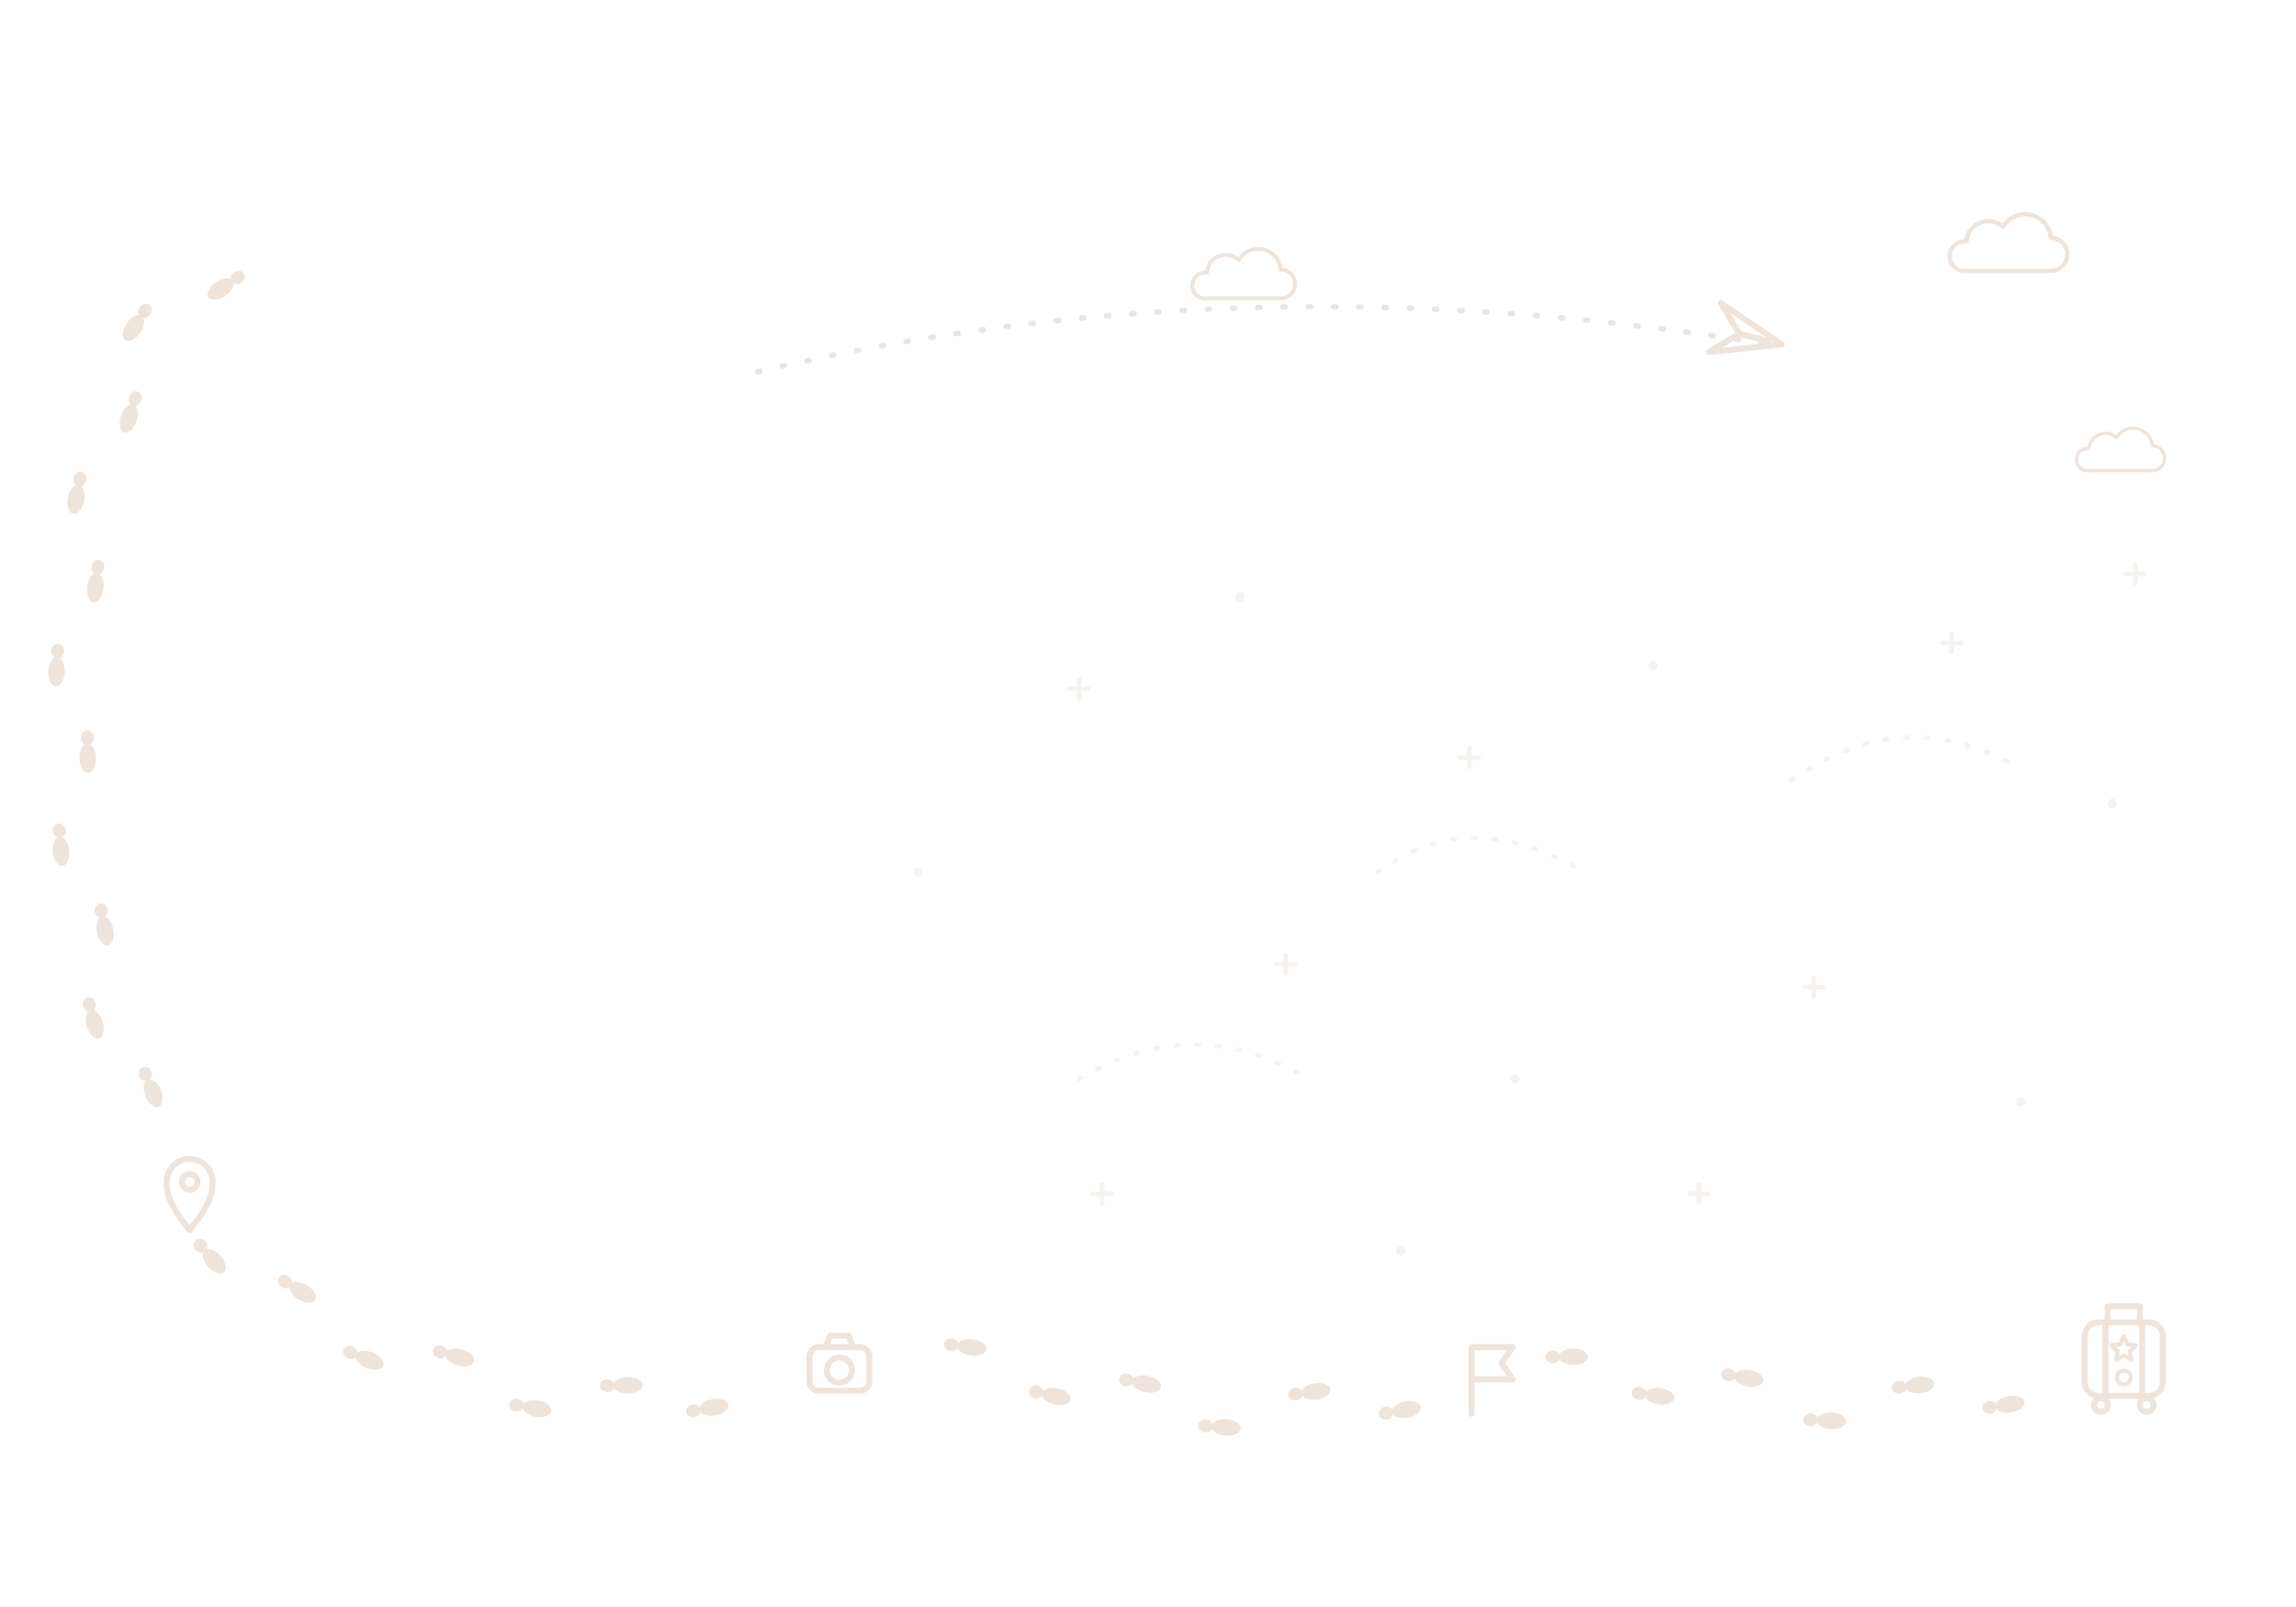
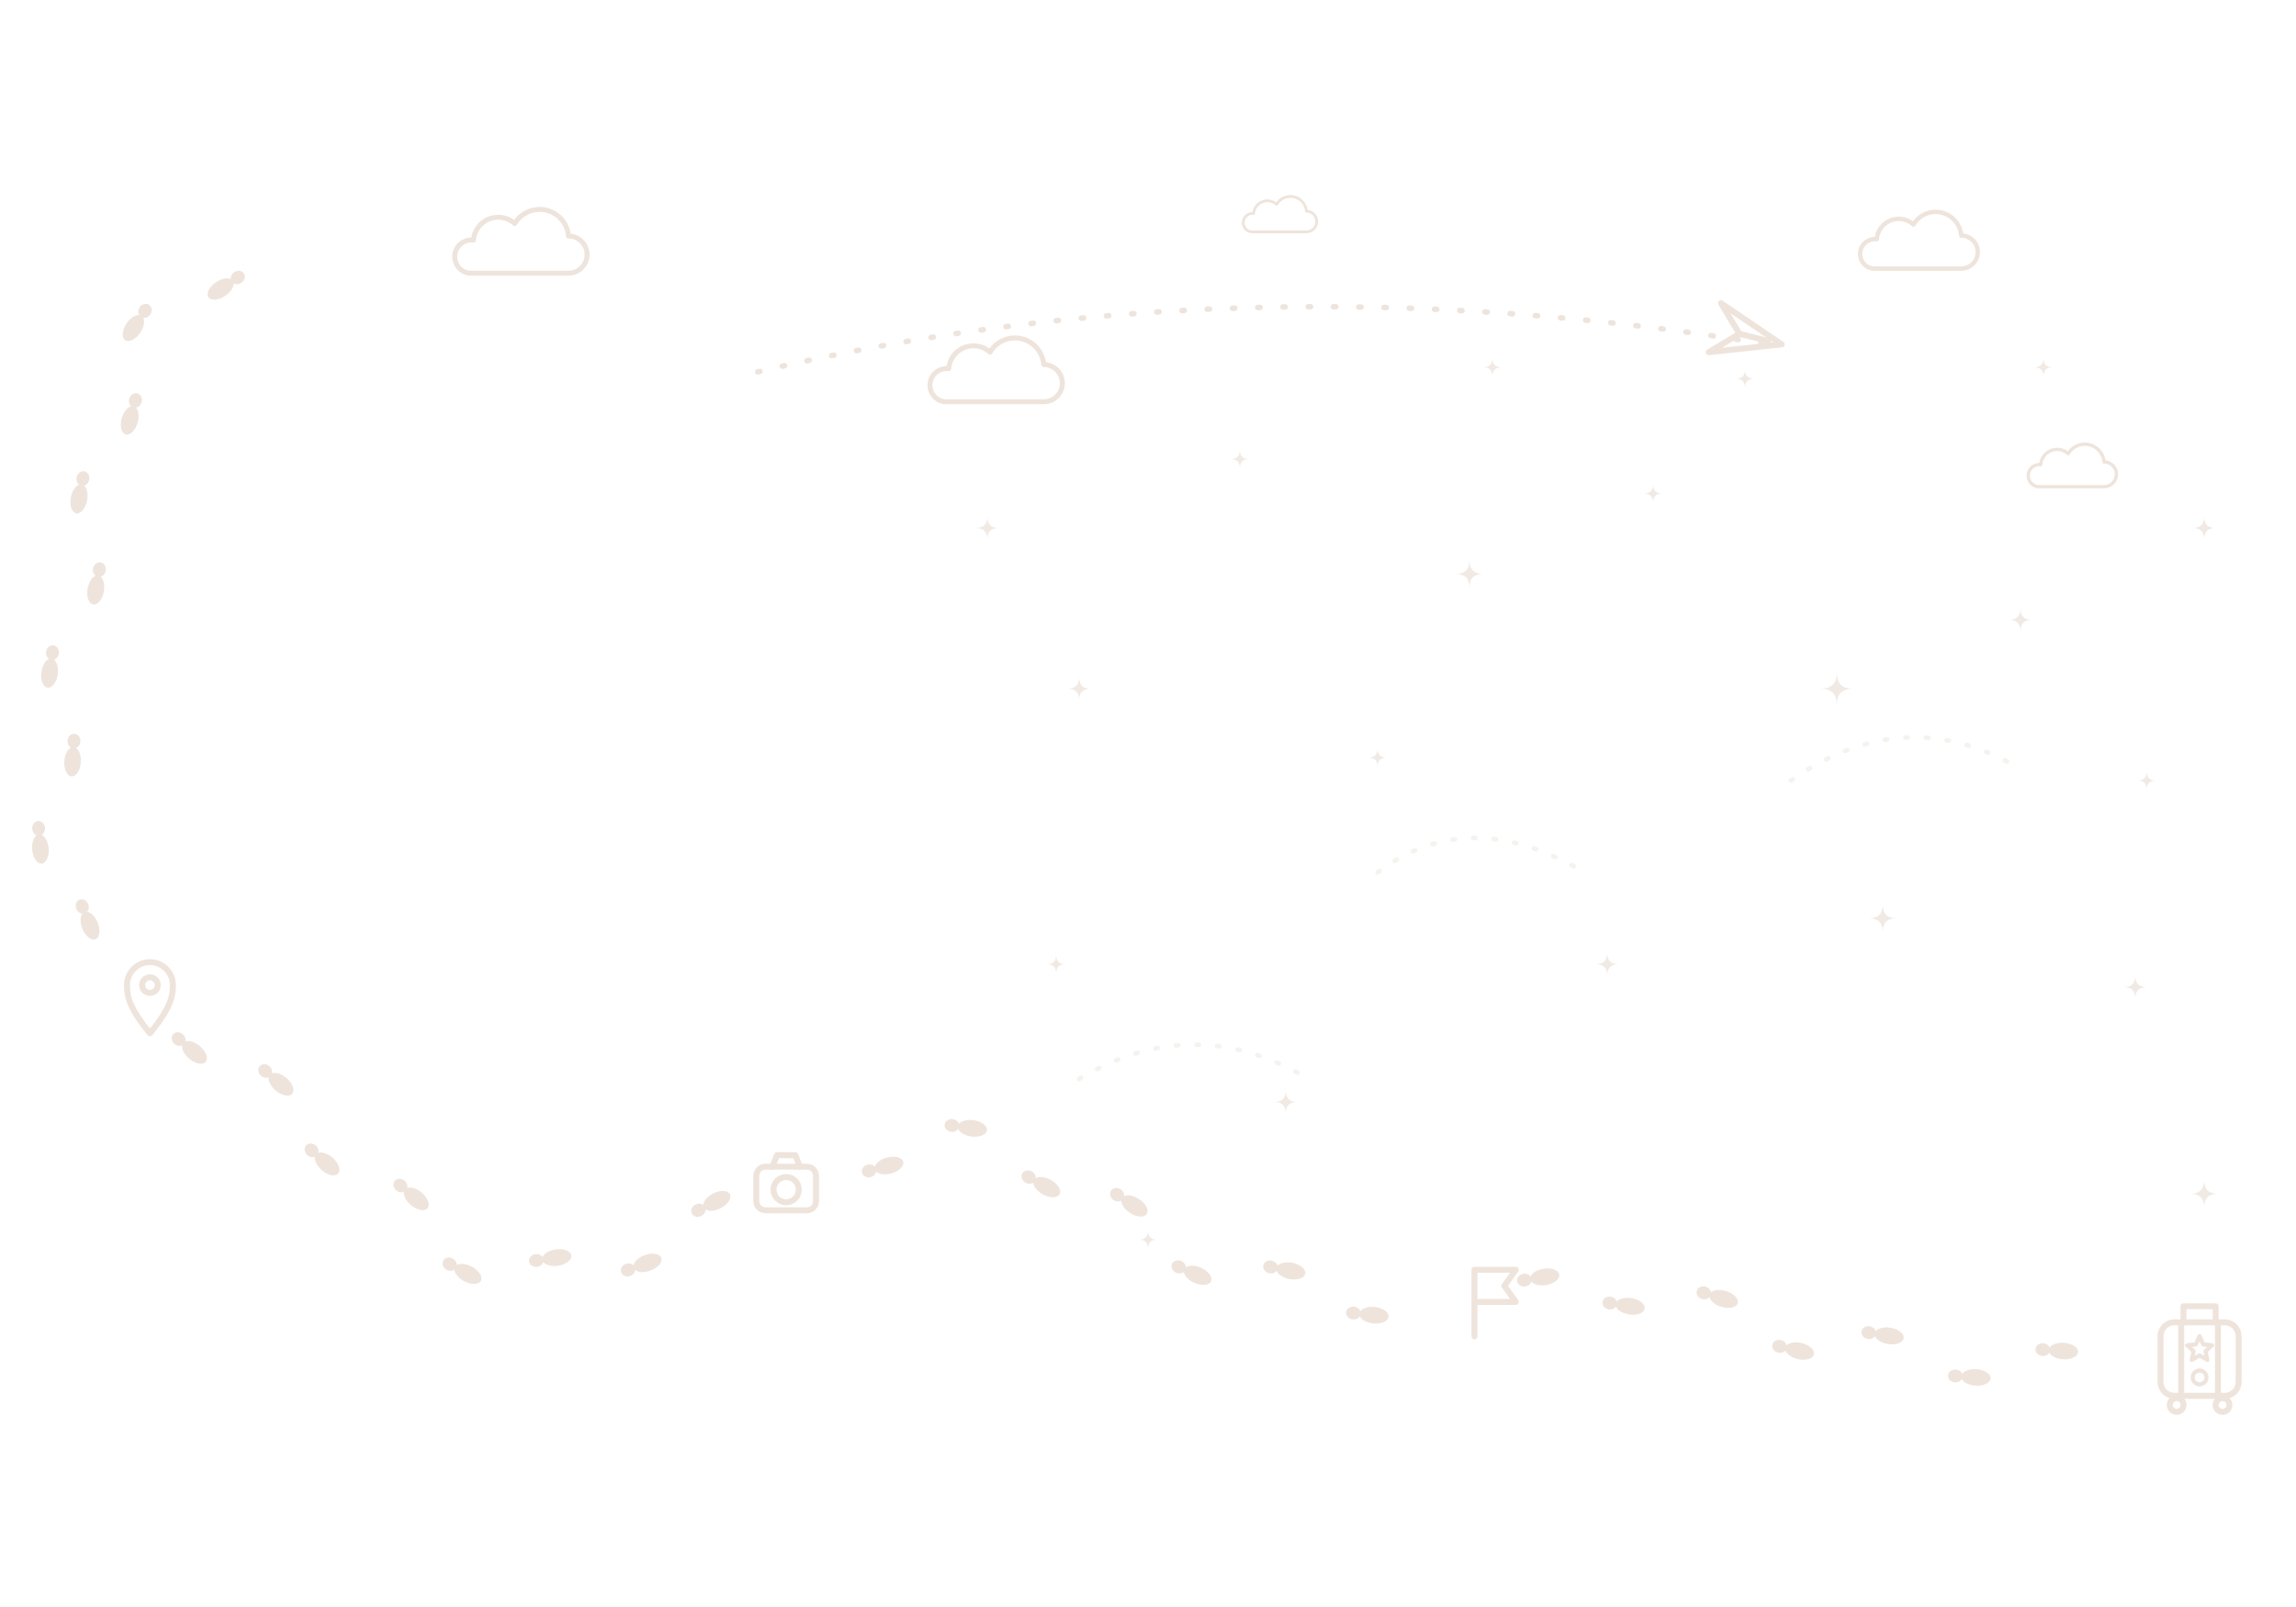
<svg xmlns="http://www.w3.org/2000/svg" viewBox="0 0 1000 700" preserveAspectRatio="xMidYMid slice" fill="none" stroke="#a87a52" stroke-linecap="round" stroke-linejoin="round">
  <g opacity=".2">
    <g fill="#a87a52" stroke="none">
      <g transform="translate(96.1 125.9) rotate(236)">
        <ellipse rx="3.6" ry="6.4" />
        <ellipse cy="9" rx="2.8" ry="3.2" />
      </g>
      <g transform="translate(58.1 142.9) rotate(214)">
        <ellipse rx="3.6" ry="6.4" />
        <ellipse cy="9" rx="2.8" ry="3.2" />
      </g>
-       <g transform="translate(56.1 182.2) rotate(198)">
+       <g transform="translate(56.5 183.1) rotate(196)">
        <ellipse rx="3.6" ry="6.4" />
        <ellipse cy="9" rx="2.8" ry="3.2" />
      </g>
-       <g transform="translate(33.1 217.5) rotate(191)">
+       <g transform="translate(34.4 217.3) rotate(191)">
        <ellipse rx="3.6" ry="6.4" />
        <ellipse cy="9" rx="2.8" ry="3.2" />
      </g>
-       <g transform="translate(41.5 256.0) rotate(187)">
+       <g transform="translate(41.7 257.0) rotate(190)">
        <ellipse rx="3.6" ry="6.4" />
        <ellipse cy="9" rx="2.8" ry="3.2" />
      </g>
-       <g transform="translate(24.6 292.6) rotate(183)">
+       <g transform="translate(21.6 293.2) rotate(188)">
        <ellipse rx="3.6" ry="6.4" />
        <ellipse cy="9" rx="2.8" ry="3.2" />
      </g>
-       <g transform="translate(38.2 330.3) rotate(179)">
+       <g transform="translate(31.6 331.8) rotate(184)">
        <ellipse rx="3.6" ry="6.4" />
        <ellipse cy="9" rx="2.8" ry="3.2" />
      </g>
-       <g transform="translate(26.6 370.8) rotate(175)">
+       <g transform="translate(17.6 369.8) rotate(175)">
        <ellipse rx="3.6" ry="6.4" />
        <ellipse cy="9" rx="2.8" ry="3.2" />
      </g>
-       <g transform="translate(45.8 405.5) rotate(169)">
+       <g transform="translate(39.2 403.2) rotate(158)">
        <ellipse rx="3.6" ry="6.4" />
        <ellipse cy="9" rx="2.8" ry="3.2" />
      </g>
-       <g transform="translate(41.3 446.2) rotate(164)">
+       <g transform="translate(84.7 458.4) rotate(130)">
        <ellipse rx="3.6" ry="6.4" />
        <ellipse cy="9" rx="2.8" ry="3.2" />
      </g>
-       <g transform="translate(66.7 476.2) rotate(158)">
+       <g transform="translate(122.4 472.3) rotate(130)">
        <ellipse rx="3.6" ry="6.4" />
        <ellipse cy="9" rx="2.8" ry="3.2" />
      </g>
-       <g transform="translate(93.3 549.4) rotate(139)">
+       <g transform="translate(142.5 507.0) rotate(131)">
        <ellipse rx="3.6" ry="6.4" />
        <ellipse cy="9" rx="2.8" ry="3.2" />
      </g>
-       <g transform="translate(131.8 562.9) rotate(121)">
+       <g transform="translate(181.3 522.2) rotate(130)">
        <ellipse rx="3.6" ry="6.4" />
        <ellipse cy="9" rx="2.8" ry="3.2" />
      </g>
-       <g transform="translate(160.9 592.5) rotate(112)">
+       <g transform="translate(203.8 554.9) rotate(118)">
        <ellipse rx="3.6" ry="6.4" />
        <ellipse cy="9" rx="2.8" ry="3.2" />
      </g>
-       <g transform="translate(200.3 591.3) rotate(106)">
+       <g transform="translate(242.5 547.8) rotate(82)">
        <ellipse rx="3.6" ry="6.4" />
        <ellipse cy="9" rx="2.8" ry="3.2" />
      </g>
-       <g transform="translate(233.8 613.6) rotate(100)">
+       <g transform="translate(282.0 550.1) rotate(70)">
        <ellipse rx="3.6" ry="6.4" />
        <ellipse cy="9" rx="2.8" ry="3.2" />
      </g>
-       <g transform="translate(273.5 603.4) rotate(89)">
+       <g transform="translate(312.2 523.1) rotate(63)">
        <ellipse rx="3.6" ry="6.4" />
        <ellipse cy="9" rx="2.8" ry="3.2" />
      </g>
-       <g transform="translate(310.9 613.0) rotate(80)">
+       <g transform="translate(387.2 507.7) rotate(75)">
        <ellipse rx="3.6" ry="6.4" />
        <ellipse cy="9" rx="2.8" ry="3.2" />
      </g>
-       <g transform="translate(423.3 586.9) rotate(97)">
+       <g transform="translate(423.5 491.5) rotate(98)">
        <ellipse rx="3.6" ry="6.4" />
        <ellipse cy="9" rx="2.8" ry="3.2" />
      </g>
-       <g transform="translate(460.0 608.3) rotate(103)">
+       <g transform="translate(455.9 517.1) rotate(119)">
        <ellipse rx="3.6" ry="6.4" />
        <ellipse cy="9" rx="2.8" ry="3.2" />
      </g>
-       <g transform="translate(499.4 602.9) rotate(102)">
+       <g transform="translate(494.1 525.3) rotate(123)">
        <ellipse rx="3.6" ry="6.4" />
        <ellipse cy="9" rx="2.8" ry="3.2" />
      </g>
-       <g transform="translate(534.0 621.8) rotate(94)">
+       <g transform="translate(521.6 555.5) rotate(114)">
        <ellipse rx="3.6" ry="6.4" />
        <ellipse cy="9" rx="2.8" ry="3.2" />
      </g>
-       <g transform="translate(573.2 606.1) rotate(83)">
+       <g transform="translate(562.2 553.6) rotate(101)">
        <ellipse rx="3.6" ry="6.4" />
        <ellipse cy="9" rx="2.8" ry="3.2" />
      </g>
-       <g transform="translate(612.5 614.0) rotate(80)">
+       <g transform="translate(598.4 572.9) rotate(96)">
        <ellipse rx="3.6" ry="6.4" />
        <ellipse cy="9" rx="2.8" ry="3.2" />
      </g>
-       <g transform="translate(685.3 591.0) rotate(90)">
+       <g transform="translate(672.8 556.2) rotate(81)">
        <ellipse rx="3.6" ry="6.4" />
        <ellipse cy="9" rx="2.8" ry="3.2" />
      </g>
-       <g transform="translate(722.8 608.2) rotate(98)">
+       <g transform="translate(710.0 569.0) rotate(99)">
        <ellipse rx="3.6" ry="6.4" />
        <ellipse cy="9" rx="2.8" ry="3.2" />
      </g>
-       <g transform="translate(761.7 600.4) rotate(100)">
+       <g transform="translate(750.7 565.8) rotate(107)">
        <ellipse rx="3.6" ry="6.4" />
        <ellipse cy="9" rx="2.8" ry="3.2" />
      </g>
-       <g transform="translate(797.6 618.9) rotate(93)">
+       <g transform="translate(783.8 588.5) rotate(103)">
        <ellipse rx="3.6" ry="6.4" />
        <ellipse cy="9" rx="2.8" ry="3.2" />
      </g>
-       <g transform="translate(836.1 603.3) rotate(84)">
+       <g transform="translate(822.8 581.9) rotate(99)">
        <ellipse rx="3.6" ry="6.4" />
        <ellipse cy="9" rx="2.8" ry="3.2" />
      </g>
-       <g transform="translate(875.4 611.7) rotate(81)">
+       <g transform="translate(860.6 600.0) rotate(94)">
+         <ellipse rx="3.6" ry="6.4" />
+         <ellipse cy="9" rx="2.8" ry="3.2" />
+       </g>
+       <g transform="translate(898.7 588.5) rotate(94)">
        <ellipse rx="3.6" ry="6.4" />
        <ellipse cy="9" rx="2.8" ry="3.2" />
      </g>
    </g>
-     <g transform="translate(82.6 522.8)" stroke-width="2.6">
+     <g transform="translate(65.3 437.1)" stroke-width="2.6">
      <path d="M0 13C-9 2-10-3-10-8A10 10 0 0 1 10-8C10-3 9 2 0 13Z" />
      <circle cy="-8" r="3.4" />
    </g>
-     <g transform="translate(365.6 594.8)" stroke-width="2.6">
+     <g transform="translate(342.4 516.2)" stroke-width="2.6">
      <rect x="-13" y="-8" width="26" height="19" rx="4" />
      <path d="M-6-8L-4-13H4L6-8" />
      <circle cy="2" r="5.5" />
    </g>
-     <g transform="translate(647.9 600.8)" stroke-width="2.6">
+     <g transform="translate(649.2 567.1)" stroke-width="2.6">
      <path d="M-7 15V-14M-7-14H11L6-7L11 0H-7" />
    </g>
-     <g transform="translate(925 590)" stroke-width="2.6">
+     <g transform="translate(958 590)" stroke-width="2.6">
      <rect x="-17" y="-14" width="34" height="32" rx="6" />
      <path d="M-7-14V-21H7V-14M-8-14V18M8-14V18" />
      <path d="M0-8L1.6-4.4L5.4-4L2.6-1.4L3.4 2.4L0 .4L-3.4 2.4L-2.6-1.4L-5.4-4L-1.6-4.4Z" stroke-width="1.8" />
      <circle cy="10" r="3" stroke-width="1.8" />
      <circle cx="-10" cy="22" r="3" />
      <circle cx="10" cy="22" r="3" />
    </g>
    <path d="M330 162Q540 112 770 150" stroke-width="2.4" stroke-dasharray="1 10" />
    <g transform="translate(776 150) rotate(14)" stroke-width="2.6">
      <path d="M0 0L-30-11L-19 0L-30 11Z" />
      <path d="M-19 0L-6 0" />
    </g>
-     <path transform="translate(520 130) scale(0.7)" d="M6 0H54A9 9 0 0 0 54-18A14 14 0 0 0 28-24A12 12 0 0 0 8-16A8 8 0 0 0 6 0Z" stroke-width="2.4" />
-     <path transform="translate(850 118) scale(0.8)" d="M6 0H54A9 9 0 0 0 54-18A14 14 0 0 0 28-24A12 12 0 0 0 8-16A8 8 0 0 0 6 0Z" stroke-width="2.4" />
-     <path transform="translate(905 205) scale(0.6)" d="M6 0H54A9 9 0 0 0 54-18A14 14 0 0 0 28-24A12 12 0 0 0 8-16A8 8 0 0 0 6 0Z" stroke-width="2.4" />
+     <path transform="translate(199 119) scale(0.9)" d="M6 0H54A9 9 0 0 0 54-18A14 14 0 0 0 28-24A12 12 0 0 0 8-16A8 8 0 0 0 6 0Z" stroke-width="2.4" />
+     <path transform="translate(406 175) scale(0.9)" d="M6 0H54A9 9 0 0 0 54-18A14 14 0 0 0 28-24A12 12 0 0 0 8-16A8 8 0 0 0 6 0Z" stroke-width="2.4" />
+     <path transform="translate(542 101) scale(0.5)" d="M6 0H54A9 9 0 0 0 54-18A14 14 0 0 0 28-24A12 12 0 0 0 8-16A8 8 0 0 0 6 0Z" stroke-width="2.4" />
+     <path transform="translate(811 117) scale(0.8)" d="M6 0H54A9 9 0 0 0 54-18A14 14 0 0 0 28-24A12 12 0 0 0 8-16A8 8 0 0 0 6 0Z" stroke-width="2.4" />
+     <path transform="translate(884 212) scale(0.6)" d="M6 0H54A9 9 0 0 0 54-18A14 14 0 0 0 28-24A12 12 0 0 0 8-16A8 8 0 0 0 6 0Z" stroke-width="2.4" />
+   </g>
+   <g opacity=".16">
+     <path d="M470 295Q470 300 475 300Q470 300 470 305Q470 300 465 300Q470 300 470 295Z" fill="#a87a52" stroke="none" />
+     <path d="M540 196Q540 200 544 200Q540 200 540 204Q540 200 536 200Q540 200 540 196Z" fill="#a87a52" stroke="none" />
+     <path d="M640 244Q640 250 646 250Q640 250 640 256Q640 250 634 250Q640 250 640 244Z" fill="#a87a52" stroke="none" />
+     <path d="M720 211Q720 215 724 215Q720 215 720 219Q720 215 716 215Q720 215 720 211Z" fill="#a87a52" stroke="none" />
+     <path d="M800 293Q800 300 807 300Q800 300 800 307Q800 300 793 300Q800 300 800 293Z" fill="#a87a52" stroke="none" />
+     <path d="M880 265Q880 270 885 270Q880 270 880 275Q880 270 875 270Q880 270 880 265Z" fill="#a87a52" stroke="none" />
+     <path d="M935 336Q935 340 939 340Q935 340 935 344Q935 340 931 340Q935 340 935 336Z" fill="#a87a52" stroke="none" />
+     <path d="M600 326Q600 330 604 330Q600 330 600 334Q600 330 596 330Q600 330 600 326Z" fill="#a87a52" stroke="none" />
+     <path d="M700 415Q700 420 705 420Q700 420 700 425Q700 420 695 420Q700 420 700 415Z" fill="#a87a52" stroke="none" />
+     <path d="M820 394Q820 400 826 400Q820 400 820 406Q820 400 814 400Q820 400 820 394Z" fill="#a87a52" stroke="none" />
+     <path d="M930 425Q930 430 935 430Q930 430 930 435Q930 430 925 430Q930 430 930 425Z" fill="#a87a52" stroke="none" />
+     <path d="M460 416Q460 420 464 420Q460 420 460 424Q460 420 456 420Q460 420 460 416Z" fill="#a87a52" stroke="none" />
+     <path d="M560 475Q560 480 565 480Q560 480 560 485Q560 480 555 480Q560 480 560 475Z" fill="#a87a52" stroke="none" />
+     <path d="M960 225Q960 230 965 230Q960 230 960 235Q960 230 955 230Q960 230 960 225Z" fill="#a87a52" stroke="none" />
+     <path d="M960 514Q960 520 966 520Q960 520 960 526Q960 520 954 520Q960 520 960 514Z" fill="#a87a52" stroke="none" />
+     <path d="M430 225Q430 230 435 230Q430 230 430 235Q430 230 425 230Q430 230 430 225Z" fill="#a87a52" stroke="none" />
+     <path d="M650 156Q650 160 654 160Q650 160 650 164Q650 160 646 160Q650 160 650 156Z" fill="#a87a52" stroke="none" />
+     <path d="M760 161Q760 165 764 165Q760 165 760 169Q760 165 756 165Q760 165 760 161Z" fill="#a87a52" stroke="none" />
+     <path d="M890 156Q890 160 894 160Q890 160 890 164Q890 160 886 160Q890 160 890 156Z" fill="#a87a52" stroke="none" />
+     <path d="M500 536Q500 540 504 540Q500 540 500 544Q500 540 496 540Q500 540 500 536Z" fill="#a87a52" stroke="none" />
  </g>
  <g opacity=".1">
-     <path d="M466 300H474M470 296V304" stroke-width="2" />
-     <circle cx="540" cy="260" r="2" fill="#a87a52" stroke="none" />
-     <path d="M636 330H644M640 326V334" stroke-width="2" />
-     <circle cx="720" cy="290" r="2" fill="#a87a52" stroke="none" />
-     <path d="M846 280H854M850 276V284" stroke-width="2" />
-     <circle cx="920" cy="350" r="2" fill="#a87a52" stroke="none" />
-     <path d="M556 420H564M560 416V424" stroke-width="2" />
-     <circle cx="660" cy="470" r="2" fill="#a87a52" stroke="none" />
-     <path d="M786 430H794M790 426V434" stroke-width="2" />
-     <circle cx="880" cy="480" r="2" fill="#a87a52" stroke="none" />
-     <path d="M476 520H484M480 516V524" stroke-width="2" />
-     <circle cx="610" cy="545" r="2" fill="#a87a52" stroke="none" />
-     <path d="M736 520H744M740 516V524" stroke-width="2" />
-     <circle cx="400" cy="380" r="2" fill="#a87a52" stroke="none" />
-     <path d="M926 250H934M930 246V254" stroke-width="2" />
    <path d="M600 380Q640 350 690 380" stroke-width="2" stroke-dasharray="1 8" />
    <path d="M780 340Q830 305 880 335" stroke-width="2" stroke-dasharray="1 8" />
    <path d="M470 470Q520 440 570 470" stroke-width="2" stroke-dasharray="1 8" />
  </g>
</svg>
